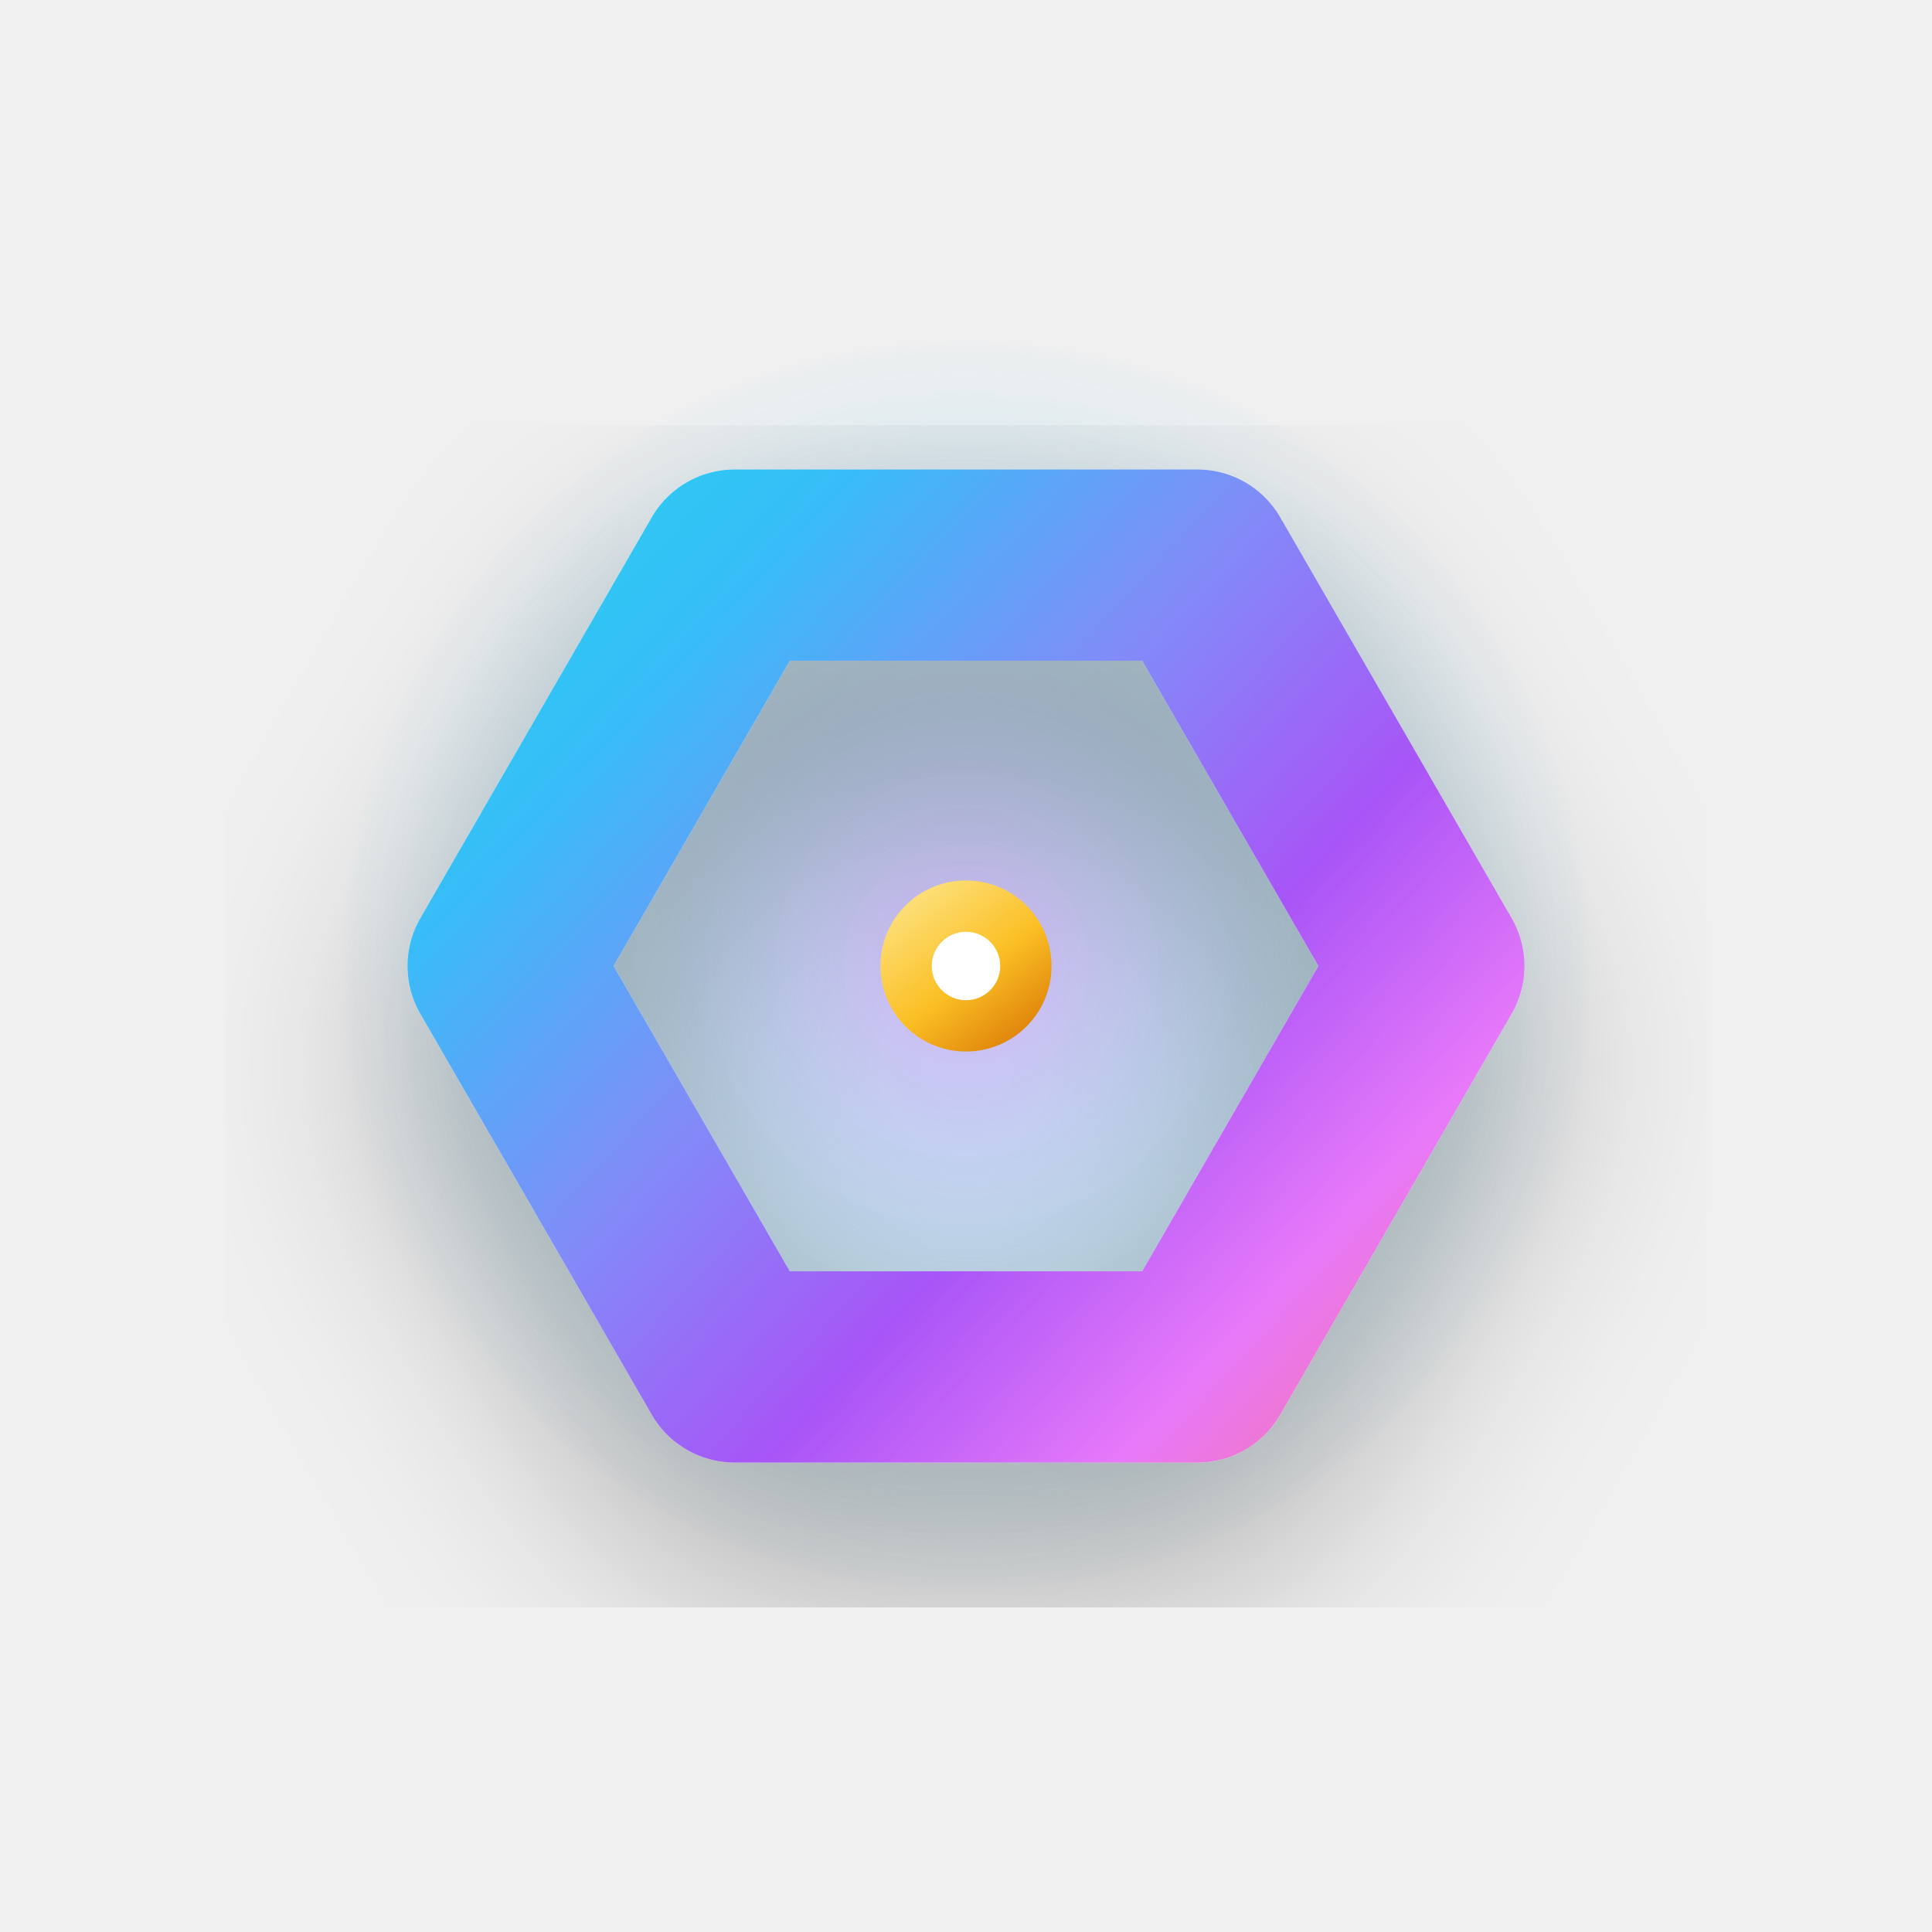
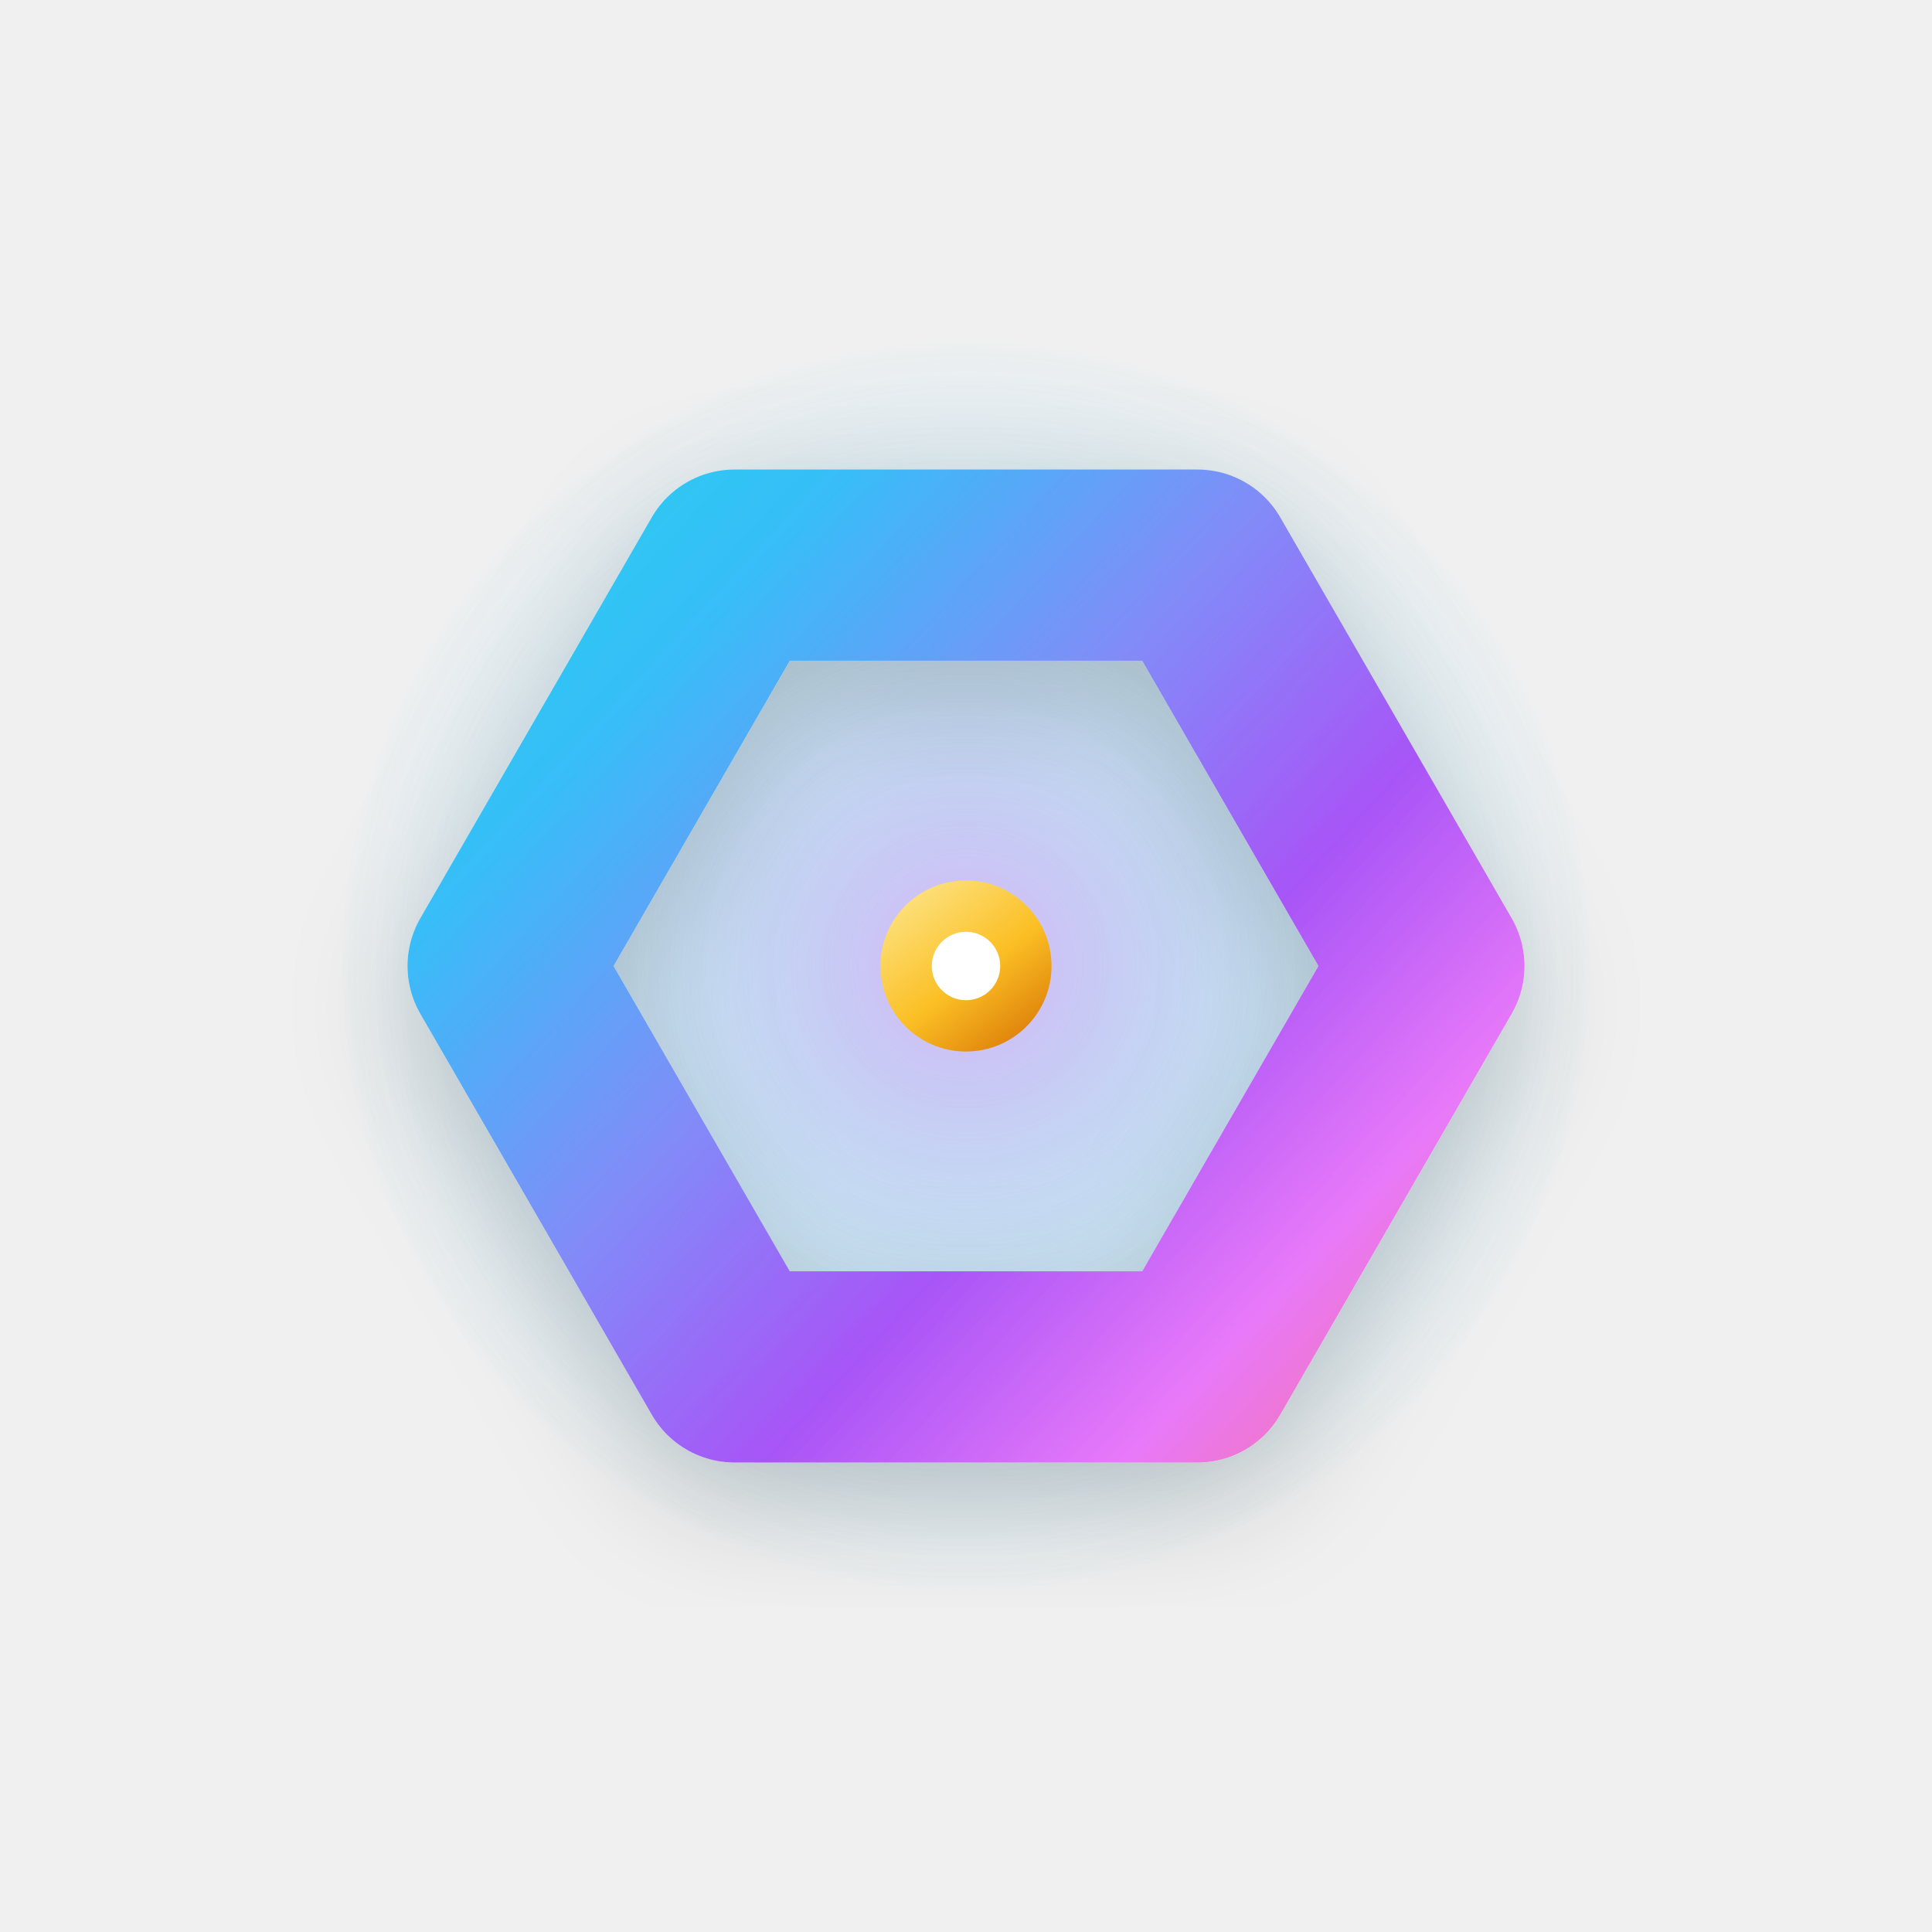
<svg xmlns="http://www.w3.org/2000/svg" viewBox="0 0 192 192" width="192" height="192" fill="none" role="img" aria-label="OneAI">
  <defs>
    <filter id="soft-shadow" x="-30%" y="-30%" width="160%" height="160%">
-       <feDropShadow dx="0" dy="10" stdDeviation="12" flood-color="#000000" flood-opacity="0.35" />
+       <feDropShadow dx="0" dy="4" stdDeviation="6" flood-color="#000000" flood-opacity="0.18" />
    </filter>
    <linearGradient id="chassis-edge" x1="0.3" y1="0" x2="0.7" y2="1">
      <stop offset="0%" stop-color="#FFFFFF" stop-opacity="0.55" />
      <stop offset="42%" stop-color="#FFFFFF" stop-opacity="0.15" />
      <stop offset="100%" stop-color="#FFFFFF" stop-opacity="0.03" />
    </linearGradient>
    <linearGradient id="beacon-grad" x1="0.12" y1="0" x2="0.88" y2="1">
      <stop offset="0%" stop-color="#FDE68A" />
      <stop offset="55%" stop-color="#FBBF24" />
      <stop offset="100%" stop-color="#D97706" />
    </linearGradient>
    <filter id="subtle-shadow" x="-20%" y="-20%" width="140%" height="140%">
      <feDropShadow dx="0" dy="4" stdDeviation="5" flood-color="#000000" flood-opacity="0.25" />
    </filter>
    <radialGradient id="ai-aurora" cx="96" cy="96" r="64" gradientUnits="userSpaceOnUse">
      <stop offset="0%" stop-color="#C084FC" stop-opacity="0.55" />
      <stop offset="60%" stop-color="#38BDF8" stop-opacity="0.18" />
      <stop offset="100%" stop-color="#38BDF8" stop-opacity="0" />
    </radialGradient>
    <linearGradient id="ai-prism" x1="36" y1="44" x2="120" y2="138" gradientUnits="userSpaceOnUse">
      <stop offset="0%" stop-color="#A5B4FC" />
      <stop offset="50%" stop-color="#6366F1" />
      <stop offset="100%" stop-color="#312E81" />
    </linearGradient>
    <linearGradient id="ai-star" x1="32" y1="32" x2="160" y2="160" gradientUnits="userSpaceOnUse">
      <stop offset="0%" stop-color="#38BDF8" />
      <stop offset="40%" stop-color="#818CF8" />
      <stop offset="75%" stop-color="#C084FC" />
      <stop offset="100%" stop-color="#F43F5E" />
    </linearGradient>
    <linearGradient id="ai-spectrum" x1="44" y1="48" x2="150" y2="146" gradientUnits="userSpaceOnUse">
      <stop offset="0%" stop-color="#22D3EE" />
      <stop offset="20%" stop-color="#38BDF8" />
      <stop offset="42%" stop-color="#818CF8" />
      <stop offset="62%" stop-color="#A855F7" />
      <stop offset="80%" stop-color="#E879F9" />
      <stop offset="100%" stop-color="#FB7185" />
    </linearGradient>
  </defs>
  <circle cx="96" cy="96" r="62" fill="url(#ai-aurora)" />
  <path d="M 142.00 96.00 L 119.00 135.84 L 73.00 135.84 L 50.00 96.00 L 73.00 56.16 L 119.00 56.16 Z" fill="none" stroke="url(#ai-spectrum)" stroke-width="19" stroke-linejoin="round" filter="url(#soft-shadow)" />
  <circle cx="96" cy="96" r="8.5" fill="url(#beacon-grad)" />
  <circle cx="96" cy="96" r="3.40" fill="#FFFFFF" />
</svg>
